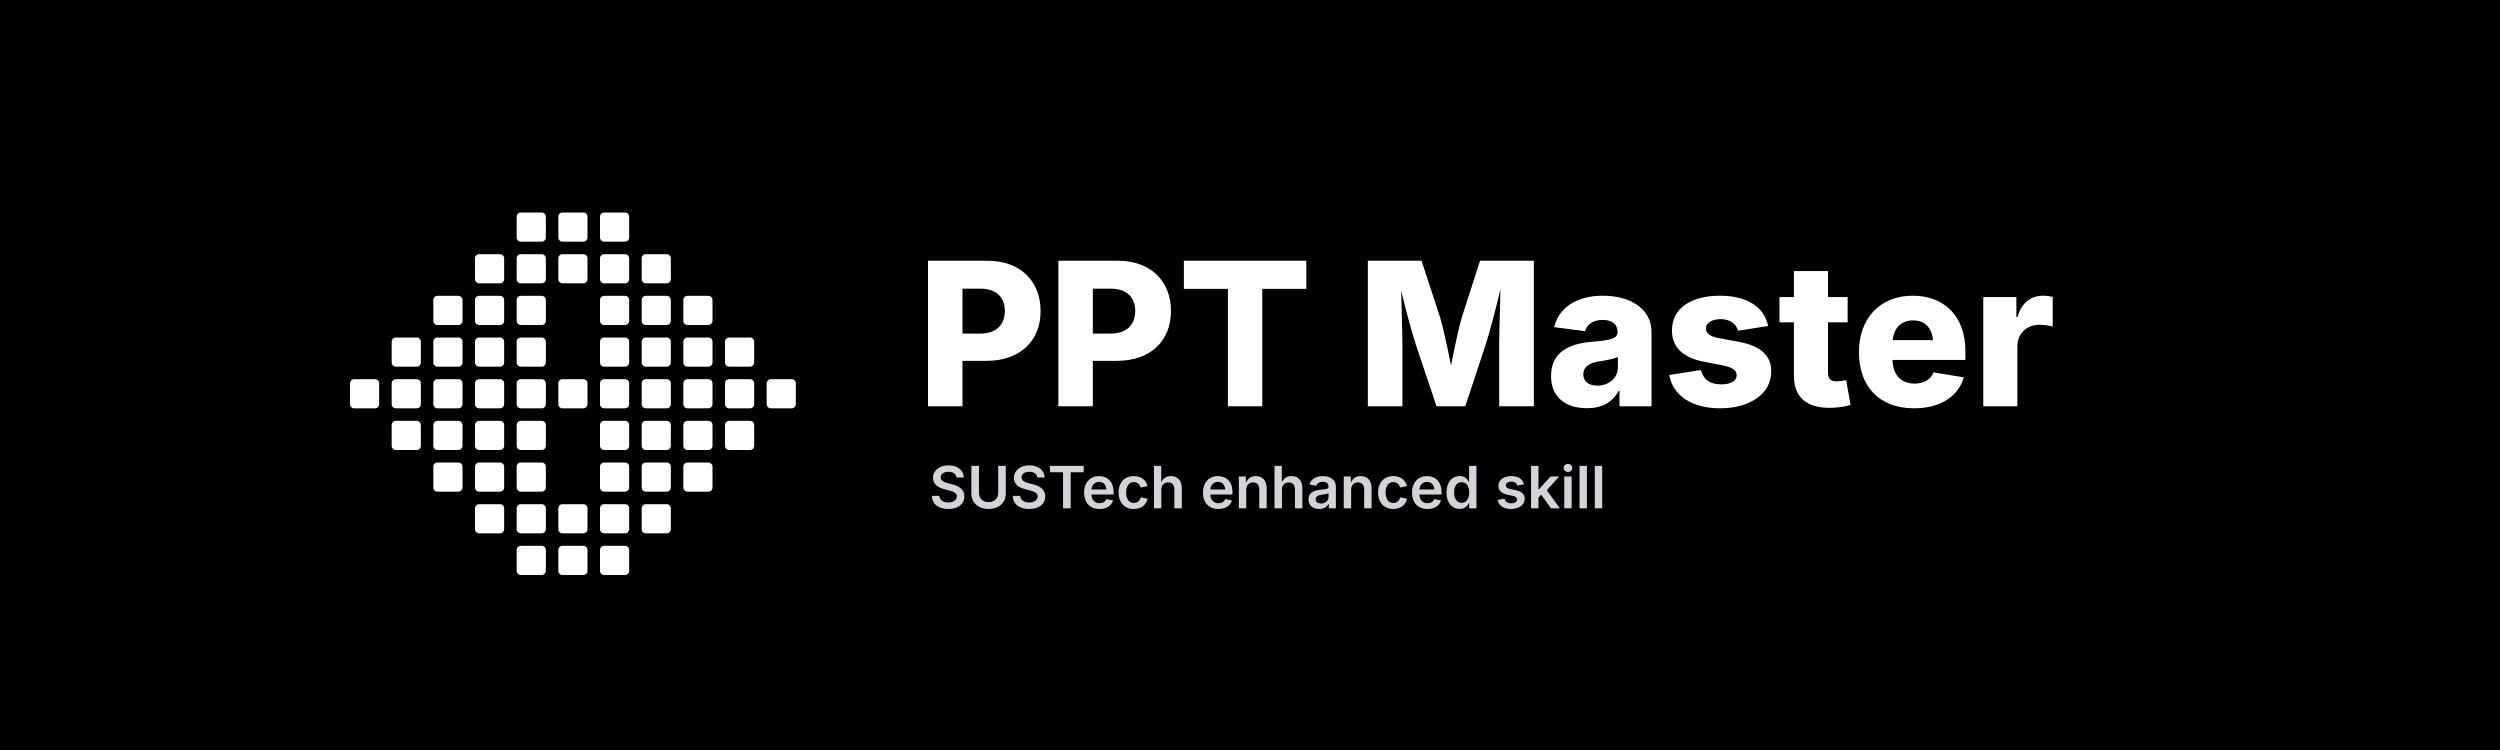
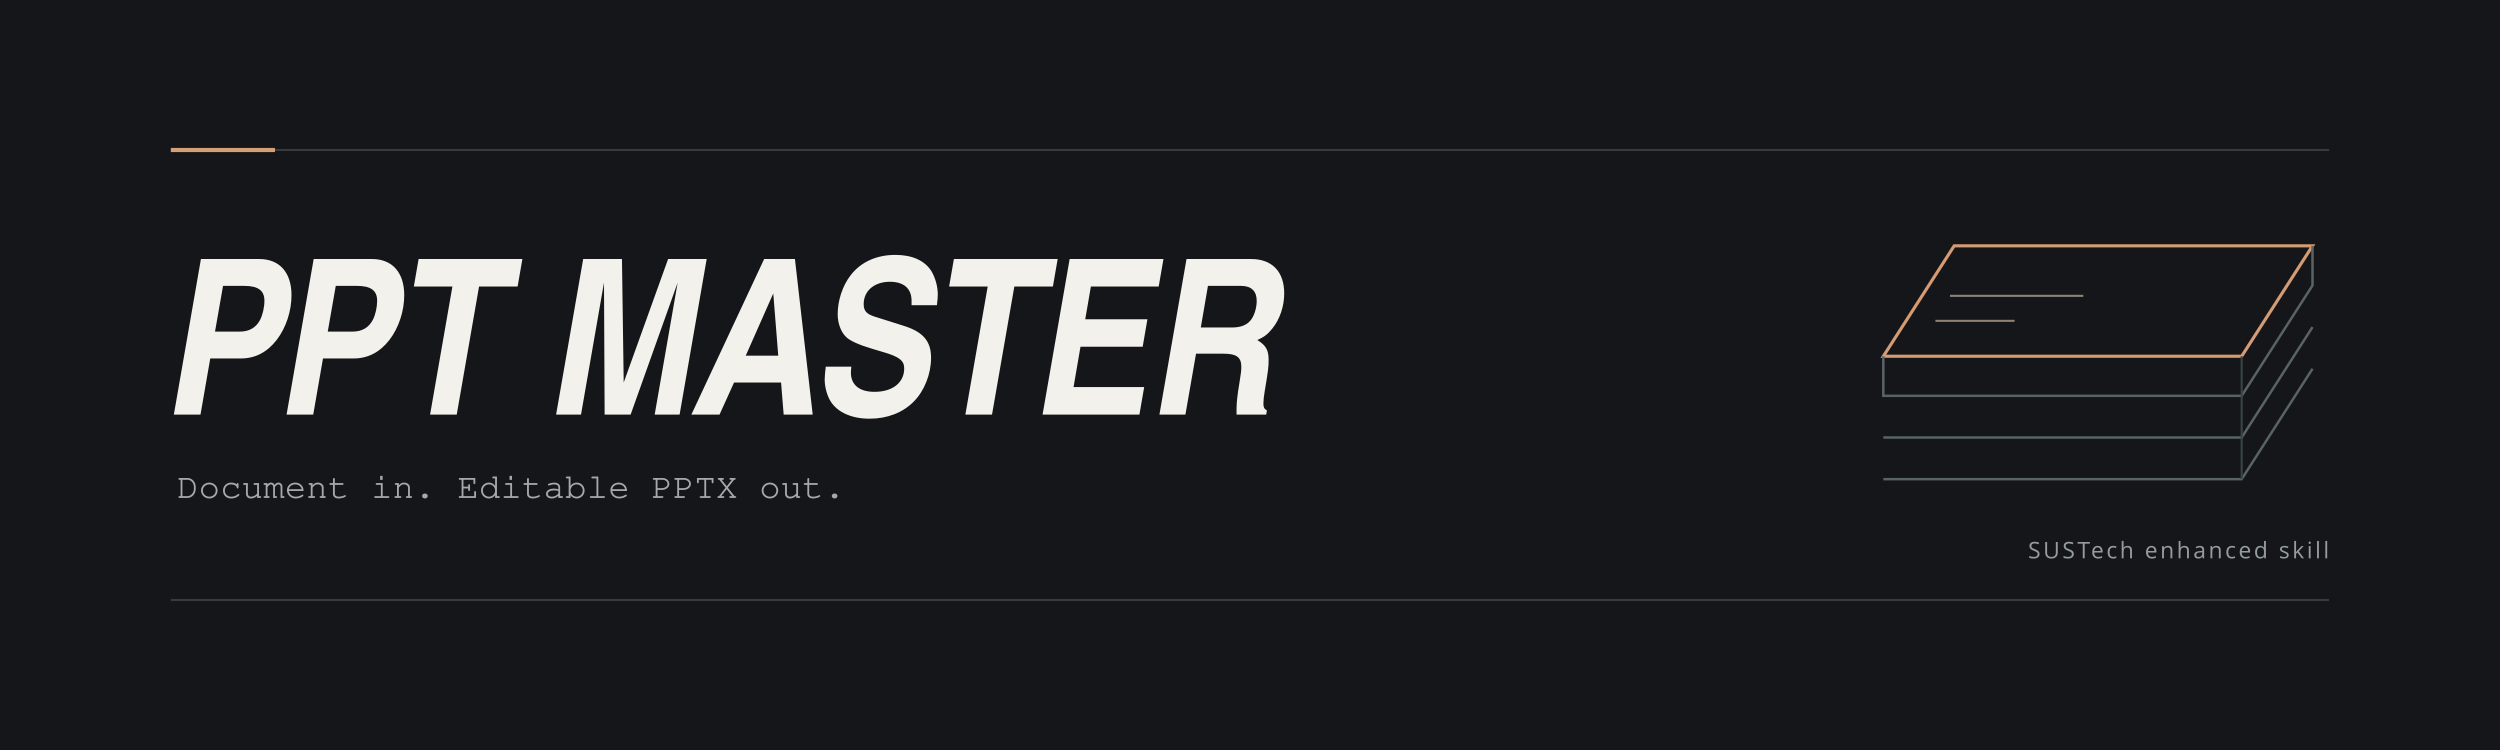
- <svg xmlns="http://www.w3.org/2000/svg" width="1200" height="360" viewBox="0 0 1200 360" role="img" aria-labelledby="title desc">
-   <rect width="1200" height="360" fill="#000" />
-   <g fill="#fff">
-     <rect x="248" y="102" width="14" height="14" rx="2" />
-     <rect x="268" y="102" width="14" height="14" rx="2" />
-     <rect x="288" y="102" width="14" height="14" rx="2" />
-     <rect x="228" y="122" width="14" height="14" rx="2" />
-     <rect x="248" y="122" width="14" height="14" rx="2" />
-     <rect x="268" y="122" width="14" height="14" rx="2" />
-     <rect x="288" y="122" width="14" height="14" rx="2" />
-     <rect x="308" y="122" width="14" height="14" rx="2" />
-     <rect x="208" y="142" width="14" height="14" rx="2" />
-     <rect x="228" y="142" width="14" height="14" rx="2" />
-     <rect x="248" y="142" width="14" height="14" rx="2" />
-     <rect x="288" y="142" width="14" height="14" rx="2" />
-     <rect x="308" y="142" width="14" height="14" rx="2" />
-     <rect x="328" y="142" width="14" height="14" rx="2" />
-     <rect x="188" y="162" width="14" height="14" rx="2" />
-     <rect x="208" y="162" width="14" height="14" rx="2" />
-     <rect x="228" y="162" width="14" height="14" rx="2" />
-     <rect x="248" y="162" width="14" height="14" rx="2" />
-     <rect x="288" y="162" width="14" height="14" rx="2" />
-     <rect x="308" y="162" width="14" height="14" rx="2" />
-     <rect x="328" y="162" width="14" height="14" rx="2" />
-     <rect x="348" y="162" width="14" height="14" rx="2" />
-     <rect x="168" y="182" width="14" height="14" rx="2" />
-     <rect x="188" y="182" width="14" height="14" rx="2" />
-     <rect x="208" y="182" width="14" height="14" rx="2" />
-     <rect x="228" y="182" width="14" height="14" rx="2" />
-     <rect x="248" y="182" width="14" height="14" rx="2" />
-     <rect x="268" y="182" width="14" height="14" rx="2" />
-     <rect x="288" y="182" width="14" height="14" rx="2" />
-     <rect x="308" y="182" width="14" height="14" rx="2" />
-     <rect x="328" y="182" width="14" height="14" rx="2" />
-     <rect x="348" y="182" width="14" height="14" rx="2" />
-     <rect x="368" y="182" width="14" height="14" rx="2" />
-     <rect x="188" y="202" width="14" height="14" rx="2" />
-     <rect x="208" y="202" width="14" height="14" rx="2" />
-     <rect x="228" y="202" width="14" height="14" rx="2" />
-     <rect x="248" y="202" width="14" height="14" rx="2" />
-     <rect x="288" y="202" width="14" height="14" rx="2" />
-     <rect x="308" y="202" width="14" height="14" rx="2" />
-     <rect x="328" y="202" width="14" height="14" rx="2" />
-     <rect x="348" y="202" width="14" height="14" rx="2" />
-     <rect x="208" y="222" width="14" height="14" rx="2" />
-     <rect x="228" y="222" width="14" height="14" rx="2" />
-     <rect x="248" y="222" width="14" height="14" rx="2" />
-     <rect x="288" y="222" width="14" height="14" rx="2" />
-     <rect x="308" y="222" width="14" height="14" rx="2" />
-     <rect x="328" y="222" width="14" height="14" rx="2" />
-     <rect x="228" y="242" width="14" height="14" rx="2" />
-     <rect x="248" y="242" width="14" height="14" rx="2" />
-     <rect x="268" y="242" width="14" height="14" rx="2" />
-     <rect x="288" y="242" width="14" height="14" rx="2" />
-     <rect x="308" y="242" width="14" height="14" rx="2" />
-     <rect x="248" y="262" width="14" height="14" rx="2" />
-     <rect x="268" y="262" width="14" height="14" rx="2" />
-     <rect x="288" y="262" width="14" height="14" rx="2" />
+ <svg xmlns="http://www.w3.org/2000/svg" width="1200" height="360" viewBox="0 0 1200 360" role="img" aria-labelledby="title desc" version="1.1" id="svg6">
+   <defs id="defs6" />
+   <rect width="1200" height="360" fill="#141619" id="rect1" />
+   <path d="M82 72H1118M82 288H1118" stroke="#383B3E" stroke-width="1" id="path1" />
+   <path d="M82 72H132" stroke="#D89E76" stroke-width="2" id="path2" />
+   <path d="m 100.92,172.064 h 14.664 c 6.968,0 12.688,-3.016 17.264,-8.944 4.472,-5.824 7.072,-13.832 7.072,-21.424 0,-10.92 -5.72,-17.368 -15.496,-17.368 H 96.448 L 83.448,199 H 96.24 Z m 2.288,-12.896 3.848,-21.944 h 10.088 c 6.76,0 9.776,2.184 9.776,7.176 0,3.016 -0.832,6.76 -2.08,9.152 -1.976,3.744 -5.2,5.616 -9.776,5.616 z m 51.824,12.896 h 14.664 c 6.968,0 12.688,-3.016 17.264,-8.944 4.472,-5.824 7.072,-13.832 7.072,-21.424 0,-10.92 -5.72,-17.368 -15.496,-17.368 h -27.976 l -13,74.672 h 12.792 z m 2.288,-12.896 3.848,-21.944 h 10.088 c 6.76,0 9.776,2.184 9.776,7.176 0,3.016 -0.832,6.76 -2.08,9.152 -1.976,3.744 -5.2,5.616 -9.776,5.616 z m 72.624,-21.632 h 18.512 l 2.288,-13.208 h -49.816 l -2.288,13.208 h 18.512 L 206.44,199 h 12.792 z m 109.264,-13.208 h -18.512 l -21.32,59.28 -0.832,-59.28 h -18.616 l -13,74.672 h 11.96 l 11.024,-63.336 0.312,63.336 h 12.48 l 22.568,-63.336 -11.024,63.336 h 11.96 z m 13.136,59.28 h 22.568 l 1.248,15.392 h 13.936 l -8.528,-74.672 h -14.768 L 331.856,199 h 13.52 z m 18.824,-42.744 2.392,29.848 h -15.6 z m 25.2,35.152 c -0.312,2.496 -0.52,4.68 -0.52,6.136 0,3.64 1.144,7.8 2.912,10.608 3.328,5.2 10.088,8.216 18.616,8.216 8.528,0 16.016,-2.912 21.216,-8.216 5.096,-5.096 8.32,-13.208 8.32,-21.008 0,-7.904 -3.744,-12.376 -12.896,-15.288 l -14.144,-4.472 c -3.952,-1.248 -5.304,-2.808 -5.304,-6.032 0,-6.344 5.096,-10.712 12.584,-10.712 6.656,0 10.4,3.224 10.4,9.152 v 2.08 h 12.168 c 0.312,-2.184 0.416,-3.952 0.416,-5.304 0,-3.744 -1.248,-8.008 -3.12,-11.128 -3.224,-4.992 -9.152,-7.696 -17.264,-7.696 -9.048,0 -16.64,3.432 -21.528,9.88 -3.848,4.992 -6.136,12.064 -6.136,18.616 0,4.368 1.56,8.528 4.056,10.92 1.768,1.768 6.136,3.744 12.064,5.512 l 6.24,1.872 c 7.384,2.184 9.568,4.056 9.568,7.696 0,6.864 -5.616,11.232 -14.248,11.232 -7.28,0 -11.336,-3.328 -11.336,-9.256 0,-0.728 0.104,-1.664 0.208,-2.808 z m 90.512,-38.48 h 18.512 l 2.288,-13.208 h -49.816 l -2.288,13.208 h 18.512 L 463.377,199 h 12.792 z m 71.584,-13.208 h -45.032 l -13,74.672 h 46.488 l 2.288,-13.208 h -33.904 l 3.328,-19.344 h 29.848 l 2.288,-13.208 h -29.848 l 2.704,-15.704 h 32.552 z M 556.521,199 h 12.48 l 5.096,-29.224 h 13.208 c 6.24,0 8.528,1.664 8.528,6.344 0,1.664 -0.208,3.536 -0.936,7.8 -0.936,5.512 -1.352,9.36 -1.352,12.272 V 199 h 14.248 l 0.312,-1.976 c -1.352,-0.832 -1.664,-1.56 -1.664,-3.328 0,-1.456 0.208,-3.64 0.624,-5.928 1.768,-10.504 1.872,-11.752 1.872,-15.184 0,-4.576 -1.352,-6.864 -5.408,-9.36 3.432,-1.56 4.992,-2.808 7.176,-5.512 3.64,-4.472 5.72,-10.712 5.72,-16.848 0,-10.504 -5.824,-16.536 -15.912,-16.536 h -30.992 z m 19.864,-41.808 3.432,-19.968 h 15.912 c 4.888,0 7.488,2.496 7.488,7.176 0,3.016 -0.936,6.448 -2.392,8.632 -1.872,2.808 -4.888,4.16 -9.464,4.16 z" id="text2" style="font-style:oblique;font-weight:700;font-size:104px;font-family:'Nimbus Sans Narrow';letter-spacing:-0.8;fill:#f2f1eb" aria-label="PPT MASTER" />
+   <path d="M 86.683,238.133 H 86.19 c -0.357,0 -0.544,0.153 -0.544,0.425 0,0.289 0.187,0.442 0.544,0.442 h 3.757 c 2.21,0.017 3.978,-1.887 3.995,-4.318 v -0.935 c -0.017,-2.431 -1.785,-4.335 -3.995,-4.318 H 86.19 c -0.357,0 -0.544,0.136 -0.544,0.425 0,0.289 0.187,0.442 0.544,0.442 h 0.493 z m 0.884,0 v -7.837 h 2.346 c 1.615,-0.119 3.06,1.411 3.145,3.298 v 1.224 c -0.034,1.768 -1.496,3.349 -3.043,3.315 z m 12.951,-6.494 c -2.278,0 -4.029,1.666 -4.029,3.825 0,2.108 1.768,3.808 3.978,3.808 2.21,0 3.961,-1.683 3.961,-3.825 0,-2.091 -1.751,-3.808 -3.91,-3.808 z m -0.102,0.867 c 1.768,0 3.128,1.275 3.128,2.958 0,1.632 -1.36,2.941 -3.077,2.941 -1.717,0 -3.094,-1.309 -3.094,-2.958 0,-1.615 1.36,-2.941 3.043,-2.941 z m 13.206,-0.051 c -0.68,-0.527 -1.581,-0.816 -2.584,-0.816 -2.329,0 -3.995,1.615 -3.995,3.876 0,2.193 1.632,3.757 3.927,3.757 1.139,0 2.261,-0.323 3.162,-0.935 0.51,-0.34 0.765,-0.646 0.765,-0.884 0,-0.221 -0.187,-0.408 -0.408,-0.408 -0.136,0 -0.221,0.034 -0.374,0.187 -0.85,0.782 -1.887,1.173 -3.111,1.173 -1.802,0 -3.077,-1.19 -3.077,-2.907 0,-1.785 1.241,-2.992 3.06,-2.992 1.394,0 2.533,0.646 2.635,1.496 0.034,0.34 0.17,0.476 0.425,0.476 0.289,0 0.442,-0.187 0.442,-0.527 v -1.53 c 0,-0.357 -0.153,-0.544 -0.442,-0.544 -0.289,0 -0.425,0.187 -0.425,0.544 z m 9.806,6.545 h 1.377 c 0.357,0 0.544,-0.153 0.544,-0.442 0,-0.272 -0.187,-0.425 -0.544,-0.425 h -0.493 v -6.256 h -2.057 c -0.391,0 -0.561,0.136 -0.561,0.425 0,0.289 0.187,0.442 0.561,0.442 h 1.173 v 4.216 c -0.918,0.969 -1.904,1.445 -3.009,1.445 -0.816,0 -1.462,-0.612 -1.462,-1.411 v -5.117 h -1.717 c -0.374,0 -0.544,0.136 -0.544,0.425 0,0.289 0.187,0.442 0.544,0.442 h 0.833 v 4.25 c 0,1.377 0.952,2.278 2.363,2.278 1.088,0 2.057,-0.408 2.992,-1.258 z m 4.978,-7.123 h -1.36 c -0.374,0 -0.544,0.136 -0.544,0.425 0,0.289 0.187,0.442 0.544,0.442 h 0.493 v 5.389 h -0.493 c -0.357,0 -0.544,0.153 -0.544,0.425 0,0.272 0.204,0.442 0.527,0.442 h 1.853 c 0.357,0 0.561,-0.153 0.561,-0.425 0,-0.289 -0.187,-0.442 -0.561,-0.442 h -0.476 v -4.335 c 0.612,-0.901 1.122,-1.292 1.7,-1.292 0.527,0 1.003,0.544 1.003,1.139 V 239 h 1.36 c 0.357,0 0.544,-0.153 0.544,-0.442 0,-0.272 -0.187,-0.425 -0.544,-0.425 h -0.493 v -4.335 c 0.612,-0.901 1.105,-1.292 1.666,-1.292 0.561,0 1.037,0.51 1.037,1.088 V 239 h 1.36 c 0.34,0 0.544,-0.153 0.544,-0.442 0,-0.272 -0.187,-0.425 -0.544,-0.425 h -0.493 v -4.607 c 0,-1.037 -0.85,-1.887 -1.887,-1.887 -0.697,0 -1.207,0.289 -1.887,1.105 -0.408,-0.748 -0.952,-1.105 -1.666,-1.105 -0.68,0 -1.173,0.272 -1.7,0.918 z m 17.286,3.808 v -0.136 -0.119 c 0,-2.176 -1.7,-3.791 -3.978,-3.791 -2.244,0 -3.978,1.598 -3.978,3.655 0,2.244 1.853,3.978 4.216,3.978 1.649,0 3.672,-0.816 3.672,-1.462 0,-0.238 -0.187,-0.425 -0.425,-0.425 -0.102,0 -0.17,0.034 -0.306,0.136 -0.68,0.51 -1.904,0.884 -2.924,0.884 -1.768,0 -3.094,-1.088 -3.332,-2.72 z m -7.055,-0.867 c 0.289,-1.394 1.513,-2.312 3.077,-2.312 1.547,0 2.788,0.935 3.06,2.312 z m 11.404,-2.941 h -1.377 c -0.374,0 -0.544,0.136 -0.544,0.425 0,0.289 0.187,0.442 0.544,0.442 h 0.493 v 5.389 h -0.68 c -0.374,0 -0.561,0.153 -0.561,0.425 0,0.289 0.204,0.442 0.561,0.442 h 2.244 c 0.357,0 0.544,-0.153 0.544,-0.442 0,-0.272 -0.187,-0.425 -0.544,-0.425 h -0.68 v -4.097 c 1.037,-1.275 1.462,-1.53 2.499,-1.53 0.612,0 0.935,0.102 1.309,0.408 0.408,0.34 0.612,0.731 0.612,1.19 v 4.029 h -0.476 c -0.374,0 -0.561,0.153 -0.561,0.425 0,0.289 0.204,0.442 0.561,0.442 h 1.853 c 0.34,0 0.544,-0.153 0.544,-0.442 0,-0.272 -0.187,-0.425 -0.544,-0.425 h -0.493 v -4.148 c 0,-1.326 -1.19,-2.346 -2.754,-2.346 -1.037,0 -1.649,0.306 -2.55,1.258 z m 10.673,0 v -1.904 c 0,-0.357 -0.153,-0.527 -0.442,-0.527 -0.289,0 -0.442,0.187 -0.442,0.527 v 1.904 h -1.173 c -0.374,0 -0.561,0.136 -0.561,0.425 0,0.289 0.187,0.442 0.561,0.442 h 1.173 v 4.386 c 0,1.292 1.071,2.142 2.737,2.142 0.799,0 1.751,-0.187 2.567,-0.493 0.629,-0.238 0.901,-0.459 0.901,-0.714 0,-0.238 -0.187,-0.425 -0.425,-0.425 -0.085,0 -0.153,0.017 -0.306,0.119 -0.663,0.374 -1.836,0.646 -2.771,0.646 -1.122,0 -1.819,-0.51 -1.819,-1.309 v -4.352 h 3.638 c 0.374,0 0.561,-0.153 0.561,-0.442 0,-0.289 -0.187,-0.425 -0.561,-0.425 z m 22.978,0 h -2.805 c -0.374,0 -0.544,0.136 -0.544,0.425 0,0.289 0.187,0.442 0.544,0.442 h 1.921 v 5.389 h -2.635 c -0.357,0 -0.544,0.153 -0.544,0.425 0,0.289 0.187,0.442 0.544,0.442 h 6.154 c 0.357,0 0.561,-0.153 0.561,-0.442 0,-0.272 -0.187,-0.425 -0.561,-0.425 h -2.635 z m -0.034,-3.451 h -1.19 v 1.921 h 1.19 z m 7.783,3.451 h -1.377 c -0.374,0 -0.544,0.136 -0.544,0.425 0,0.289 0.187,0.442 0.544,0.442 h 0.493 v 5.389 h -0.68 c -0.374,0 -0.561,0.153 -0.561,0.425 0,0.289 0.204,0.442 0.561,0.442 h 2.244 c 0.357,0 0.544,-0.153 0.544,-0.442 0,-0.272 -0.187,-0.425 -0.544,-0.425 h -0.68 v -4.097 c 1.037,-1.275 1.462,-1.53 2.499,-1.53 0.612,0 0.935,0.102 1.309,0.408 0.408,0.34 0.612,0.731 0.612,1.19 v 4.029 h -0.476 c -0.374,0 -0.561,0.153 -0.561,0.425 0,0.289 0.204,0.442 0.561,0.442 h 1.853 c 0.34,0 0.544,-0.153 0.544,-0.442 0,-0.272 -0.187,-0.425 -0.544,-0.425 h -0.493 v -4.148 c 0,-1.326 -1.19,-2.346 -2.754,-2.346 -1.037,0 -1.649,0.306 -2.55,1.258 z m 12.424,5.015 c -0.714,0 -1.258,0.51 -1.258,1.173 0,0.663 0.544,1.19 1.258,1.19 h 0.187 c 0.714,0 1.258,-0.51 1.258,-1.19 0,-0.663 -0.544,-1.173 -1.258,-1.173 z m 18.592,-2.414 h 2.278 v 0.663 c 0,0.34 0.153,0.527 0.442,0.527 0.289,0 0.442,-0.17 0.442,-0.527 v -2.193 c 0,-0.357 -0.153,-0.544 -0.442,-0.544 -0.289,0 -0.442,0.187 -0.442,0.544 v 0.663 h -2.278 v -3.315 h 4.794 v 1.547 c 0,0.357 0.153,0.544 0.442,0.544 0.289,0 0.442,-0.187 0.442,-0.544 v -2.414 h -7.395 c -0.357,0 -0.544,0.136 -0.544,0.425 0,0.289 0.187,0.442 0.544,0.442 h 0.833 v 7.837 h -0.833 c -0.357,0 -0.544,0.153 -0.544,0.425 0,0.289 0.187,0.442 0.544,0.442 h 7.752 v -2.754 c 0,-0.357 -0.153,-0.544 -0.442,-0.544 -0.289,0 -0.442,0.187 -0.442,0.544 v 1.887 h -5.151 z m 16.079,-5.729 h -1.717 c -0.357,0 -0.544,0.153 -0.544,0.425 0,0.289 0.187,0.442 0.544,0.442 h 0.833 v 3.57 c -0.765,-1.02 -1.785,-1.547 -2.992,-1.547 -2.091,0 -3.774,1.7 -3.774,3.808 0,2.108 1.683,3.825 3.757,3.825 1.207,0 2.261,-0.544 3.009,-1.547 V 239 h 1.717 c 0.357,0 0.544,-0.153 0.544,-0.442 0,-0.272 -0.187,-0.425 -0.544,-0.425 h -0.833 z m -3.859,3.757 c 1.683,0 2.975,1.275 2.975,2.958 0,1.632 -1.309,2.941 -2.941,2.941 -1.649,0 -2.941,-1.309 -2.941,-2.958 0,-1.632 1.292,-2.941 2.907,-2.941 z m 11.115,-0.629 h -2.805 c -0.374,0 -0.544,0.136 -0.544,0.425 0,0.289 0.187,0.442 0.544,0.442 h 1.921 v 5.389 h -2.635 c -0.357,0 -0.544,0.153 -0.544,0.425 0,0.289 0.187,0.442 0.544,0.442 h 6.154 c 0.357,0 0.561,-0.153 0.561,-0.442 0,-0.272 -0.187,-0.425 -0.561,-0.425 h -2.635 z m -0.034,-3.451 h -1.19 v 1.921 h 1.19 z m 8.106,3.451 v -1.904 c 0,-0.357 -0.153,-0.527 -0.442,-0.527 -0.289,0 -0.442,0.187 -0.442,0.527 v 1.904 h -1.173 c -0.374,0 -0.561,0.136 -0.561,0.425 0,0.289 0.187,0.442 0.561,0.442 h 1.173 v 4.386 c 0,1.292 1.071,2.142 2.737,2.142 0.799,0 1.751,-0.187 2.567,-0.493 0.629,-0.238 0.901,-0.459 0.901,-0.714 0,-0.238 -0.187,-0.425 -0.425,-0.425 -0.085,0 -0.153,0.017 -0.306,0.119 -0.663,0.374 -1.836,0.646 -2.771,0.646 -1.122,0 -1.819,-0.51 -1.819,-1.309 v -4.352 h 3.638 c 0.374,0 0.561,-0.153 0.561,-0.442 0,-0.289 -0.187,-0.425 -0.561,-0.425 z m 14.124,7.123 h 1.717 c 0.357,0 0.544,-0.153 0.544,-0.442 0,-0.272 -0.187,-0.425 -0.544,-0.425 h -0.833 v -4.352 c 0,-1.241 -1.207,-2.142 -2.839,-2.142 -0.646,0 -1.751,0.221 -2.686,0.544 -0.238,0.085 -0.357,0.221 -0.357,0.425 0,0.238 0.187,0.425 0.408,0.425 0.085,0 0.136,-0.017 0.357,-0.085 0.969,-0.306 1.683,-0.442 2.227,-0.442 1.19,0 2.006,0.51 2.006,1.275 v 1.054 c -1.02,-0.255 -1.445,-0.306 -2.21,-0.306 -2.21,0 -3.689,1.02 -3.689,2.533 0,1.309 1.105,2.21 2.737,2.21 1.173,0 2.108,-0.374 3.162,-1.275 z m 0,-2.006 c -1.105,1.02 -1.989,1.411 -3.162,1.411 -1.139,0 -1.853,-0.527 -1.853,-1.343 0,-0.986 1.19,-1.666 2.89,-1.666 0.748,0 1.564,0.085 2.125,0.221 z m 5.862,-8.245 h -1.717 c -0.357,0 -0.544,0.153 -0.544,0.425 0,0.289 0.187,0.442 0.544,0.442 h 0.833 v 8.517 h -0.833 c -0.357,0 -0.544,0.153 -0.544,0.425 0,0.289 0.187,0.442 0.544,0.442 h 1.717 v -1.275 c 0.816,1.054 1.768,1.547 2.975,1.547 2.091,0 3.774,-1.717 3.774,-3.842 0,-2.125 -1.666,-3.791 -3.774,-3.791 -1.19,0 -2.21,0.527 -2.975,1.53 z m 2.89,3.757 c 1.683,0 2.975,1.292 2.975,2.958 0,1.632 -1.309,2.941 -2.941,2.941 -1.615,0 -2.924,-1.309 -2.924,-2.958 0,-1.615 1.292,-2.941 2.89,-2.941 z m 10.452,-3.757 h -2.771 c -0.374,0 -0.561,0.153 -0.561,0.425 0,0.289 0.187,0.442 0.561,0.442 h 1.887 v 8.517 h -2.635 c -0.357,0 -0.544,0.153 -0.544,0.425 0,0.289 0.187,0.442 0.544,0.442 h 6.154 c 0.357,0 0.561,-0.153 0.561,-0.442 0,-0.272 -0.187,-0.425 -0.561,-0.425 h -2.635 z m 13.75,6.936 v -0.136 -0.119 c 0,-2.176 -1.7,-3.791 -3.978,-3.791 -2.244,0 -3.978,1.598 -3.978,3.655 0,2.244 1.853,3.978 4.216,3.978 1.649,0 3.672,-0.816 3.672,-1.462 0,-0.238 -0.187,-0.425 -0.425,-0.425 -0.102,0 -0.17,0.034 -0.306,0.136 -0.68,0.51 -1.904,0.884 -2.924,0.884 -1.768,0 -3.094,-1.088 -3.332,-2.72 z m -7.055,-0.867 c 0.289,-1.394 1.513,-2.312 3.077,-2.312 1.547,0 2.788,0.935 3.06,2.312 z m 21.72,0.34 h 2.142 c 1.972,0 3.536,-1.275 3.536,-2.89 0,-1.598 -1.445,-2.839 -3.298,-2.839 h -4.097 c -0.357,0 -0.544,0.136 -0.544,0.425 0,0.289 0.187,0.442 0.544,0.442 h 0.833 v 7.837 h -0.833 c -0.357,0 -0.544,0.153 -0.544,0.425 0,0.289 0.187,0.442 0.544,0.442 h 3.978 c 0.357,0 0.561,-0.153 0.561,-0.442 0,-0.272 -0.187,-0.425 -0.561,-0.425 h -2.261 z m 0,-0.867 v -3.995 h 2.431 c 1.309,0 2.363,0.884 2.363,1.972 0,1.105 -1.173,2.023 -2.601,2.023 z m 10.35,0.867 h 2.142 c 1.972,0 3.536,-1.275 3.536,-2.89 0,-1.598 -1.445,-2.839 -3.298,-2.839 h -4.097 c -0.357,0 -0.544,0.136 -0.544,0.425 0,0.289 0.187,0.442 0.544,0.442 h 0.833 v 7.837 h -0.833 c -0.357,0 -0.544,0.153 -0.544,0.425 0,0.289 0.187,0.442 0.544,0.442 h 3.978 c 0.357,0 0.561,-0.153 0.561,-0.442 0,-0.272 -0.187,-0.425 -0.561,-0.425 h -2.261 z m 0,-0.867 v -3.995 h 2.431 c 1.309,0 2.363,0.884 2.363,1.972 0,1.105 -1.173,2.023 -2.601,2.023 z m 13.002,3.842 v -7.837 h 2.635 v 1.122 c 0,0.323 0.187,0.561 0.459,0.561 0.289,0 0.425,-0.17 0.425,-0.561 v -1.989 h -7.939 v 1.989 c 0,0.374 0.153,0.561 0.442,0.561 0.289,0 0.442,-0.187 0.442,-0.561 v -1.122 h 2.652 v 7.837 h -1.683 c -0.374,0 -0.561,0.153 -0.561,0.425 0,0.289 0.204,0.442 0.561,0.442 h 4.25 c 0.357,0 0.561,-0.153 0.561,-0.442 0,-0.272 -0.187,-0.425 -0.561,-0.425 z m 10.435,-4.029 2.975,-3.808 h 0.204 c 0.357,0 0.561,-0.153 0.561,-0.442 0,-0.289 -0.187,-0.425 -0.561,-0.425 h -1.887 c -0.357,0 -0.544,0.136 -0.544,0.425 0,0.289 0.187,0.442 0.544,0.442 h 0.595 l -2.431,3.111 -2.448,-3.111 h 0.544 c 0.357,0 0.544,-0.153 0.544,-0.442 0,-0.289 -0.187,-0.425 -0.544,-0.425 h -1.87 c -0.357,0 -0.544,0.153 -0.544,0.425 0,0.289 0.204,0.442 0.544,0.442 h 0.204 l 2.992,3.808 -3.128,4.029 h -0.255 c -0.357,0 -0.544,0.153 -0.544,0.425 0,0.289 0.204,0.442 0.544,0.442 h 2.227 c 0.357,0 0.561,-0.153 0.561,-0.442 0,-0.272 -0.187,-0.425 -0.561,-0.425 h -0.901 l 2.601,-3.332 2.618,3.332 h -0.85 c -0.374,0 -0.561,0.153 -0.561,0.425 0,0.289 0.204,0.442 0.561,0.442 h 2.227 c 0.357,0 0.561,-0.153 0.561,-0.442 0,-0.272 -0.187,-0.425 -0.561,-0.425 h -0.238 z m 20.224,-2.465 c -2.278,0 -4.029,1.666 -4.029,3.825 0,2.108 1.768,3.808 3.978,3.808 2.21,0 3.961,-1.683 3.961,-3.825 0,-2.091 -1.751,-3.808 -3.91,-3.808 z m -0.102,0.867 c 1.768,0 3.128,1.275 3.128,2.958 0,1.632 -1.36,2.941 -3.077,2.941 -1.717,0 -3.094,-1.309 -3.094,-2.958 0,-1.615 1.36,-2.941 3.043,-2.941 z M 382.178,239 h 1.377 c 0.357,0 0.544,-0.153 0.544,-0.442 0,-0.272 -0.187,-0.425 -0.544,-0.425 h -0.493 v -6.256 h -2.057 c -0.391,0 -0.561,0.136 -0.561,0.425 0,0.289 0.187,0.442 0.561,0.442 h 1.173 v 4.216 c -0.918,0.969 -1.904,1.445 -3.009,1.445 -0.816,0 -1.462,-0.612 -1.462,-1.411 v -5.117 h -1.717 c -0.374,0 -0.544,0.136 -0.544,0.425 0,0.289 0.187,0.442 0.544,0.442 h 0.833 v 4.25 c 0,1.377 0.952,2.278 2.363,2.278 1.088,0 2.057,-0.408 2.992,-1.258 z m 6.236,-7.123 v -1.904 c 0,-0.357 -0.153,-0.527 -0.442,-0.527 -0.289,0 -0.442,0.187 -0.442,0.527 v 1.904 h -1.173 c -0.374,0 -0.561,0.136 -0.561,0.425 0,0.289 0.187,0.442 0.561,0.442 h 1.173 v 4.386 c 0,1.292 1.071,2.142 2.737,2.142 0.799,0 1.751,-0.187 2.567,-0.493 0.629,-0.238 0.901,-0.459 0.901,-0.714 0,-0.238 -0.187,-0.425 -0.425,-0.425 -0.085,0 -0.153,0.017 -0.306,0.119 -0.663,0.374 -1.836,0.646 -2.771,0.646 -1.122,0 -1.819,-0.51 -1.819,-1.309 v -4.352 h 3.638 c 0.374,0 0.561,-0.153 0.561,-0.442 0,-0.289 -0.187,-0.425 -0.561,-0.425 z m 12.101,5.015 c -0.714,0 -1.258,0.51 -1.258,1.173 0,0.663 0.544,1.19 1.258,1.19 h 0.187 c 0.714,0 1.258,-0.51 1.258,-1.19 0,-0.663 -0.544,-1.173 -1.258,-1.173 z" id="text3" style="font-size:17px;font-family:'Nimbus Mono PS';letter-spacing:0.15;fill:#a4aaa9" aria-label="Document in. Editable PPTX out." />
+   <g fill="none" stroke-linejoin="miter" id="g6">
+     <path d="M904 171L938 118H1110L1076 171Z" stroke="#D69B70" stroke-width="1.5" id="path3" />
+     <path d="M904 171V190L1076 190L1110 137V118M904 210L1076 210L1110 157M904 230L1076 230L1110 177" stroke="#596365" stroke-width="1.2" id="path4" />
+     <path d="M936 142H1000M929 154H967" stroke="#8E8273" stroke-width="1" id="path5" />
+     <path d="M1076 171V230" stroke="#394446" stroke-width="1" id="path6" />
  </g>
-   <text x="440" y="195" fill="#fff" font-family="Inter, Arial, Helvetica, sans-serif" font-size="96" font-weight="800">PPT Master</text>
-   <text x="446" y="244" fill="#d4d4d8" font-family="Inter, Arial, Helvetica, sans-serif" font-size="28" font-weight="600">SUSTech enhanced skill</text>
+   <path d="m 978.976,265.911 q 0,1.037 -0.752,1.617 -0.752,0.58 -2.041,0.58 -1.396,0 -2.148,-0.36 v -0.881 q 0.483,0.204 1.053,0.322 0.569,0.118 1.128,0.118 0.913,0 1.375,-0.344 0.462,-0.349 0.462,-0.967 0,-0.408 -0.167,-0.666 -0.161,-0.263 -0.548,-0.483 -0.381,-0.22 -1.166,-0.5 -1.096,-0.392 -1.568,-0.929 -0.467,-0.537 -0.467,-1.402 0,-0.908 0.682,-1.445 0.682,-0.537 1.805,-0.537 1.171,0 2.154,0.43 l -0.285,0.795 q -0.972,-0.408 -1.891,-0.408 -0.725,0 -1.133,0.312 -0.408,0.312 -0.408,0.865 0,0.408 0.15,0.671 0.15,0.258 0.505,0.478 0.36,0.215 1.096,0.478 1.235,0.44 1.697,0.945 0.467,0.505 0.467,1.311 z m 8.736,-5.763 v 5.081 q 0,1.343 -0.811,2.111 -0.811,0.768 -2.229,0.768 -1.418,0 -2.197,-0.773 -0.773,-0.773 -0.773,-2.127 v -5.06 h 0.913 v 5.124 q 0,0.983 0.537,1.509 0.537,0.526 1.579,0.526 0.994,0 1.531,-0.526 0.537,-0.532 0.537,-1.52 v -5.113 z m 7.71,5.763 q 0,1.037 -0.752,1.617 -0.752,0.58 -2.041,0.58 -1.396,0 -2.148,-0.36 v -0.881 q 0.483,0.204 1.053,0.322 0.569,0.118 1.128,0.118 0.913,0 1.375,-0.344 0.462,-0.349 0.462,-0.967 0,-0.408 -0.167,-0.666 -0.161,-0.263 -0.548,-0.483 -0.381,-0.22 -1.166,-0.5 -1.096,-0.392 -1.568,-0.929 -0.467,-0.537 -0.467,-1.402 0,-0.908 0.682,-1.445 0.682,-0.537 1.805,-0.537 1.171,0 2.154,0.43 l -0.285,0.795 q -0.972,-0.408 -1.891,-0.408 -0.725,0 -1.133,0.312 -0.408,0.312 -0.408,0.865 0,0.408 0.15,0.671 0.15,0.258 0.505,0.478 0.36,0.215 1.096,0.478 1.235,0.44 1.697,0.945 0.467,0.505 0.467,1.311 z M 1000.644,268 h -0.913 v -7.042 h -2.487 v -0.811 h 5.887 v 0.811 h -2.487 z m 6.453,0.107 q -1.305,0 -2.062,-0.795 -0.752,-0.795 -0.752,-2.208 0,-1.423 0.698,-2.261 0.704,-0.838 1.885,-0.838 1.107,0 1.751,0.73 0.644,0.725 0.644,1.917 v 0.564 h -4.055 q 0.027,1.037 0.521,1.574 0.5,0.537 1.402,0.537 0.951,0 1.88,-0.397 v 0.795 q -0.473,0.204 -0.897,0.29 -0.419,0.091 -1.015,0.091 z m -0.242,-5.355 q -0.709,0 -1.133,0.462 -0.419,0.462 -0.494,1.278 h 3.078 q 0,-0.843 -0.376,-1.289 -0.376,-0.451 -1.074,-0.451 z m 7.479,5.355 q -1.278,0 -1.982,-0.784 -0.698,-0.79 -0.698,-2.229 0,-1.477 0.709,-2.283 0.714,-0.806 2.03,-0.806 0.424,0 0.849,0.091 0.424,0.091 0.666,0.215 l -0.274,0.757 q -0.295,-0.118 -0.644,-0.193 -0.349,-0.081 -0.618,-0.081 -1.794,0 -1.794,2.288 0,1.085 0.435,1.665 0.44,0.58 1.3,0.58 0.736,0 1.509,-0.317 v 0.79 q -0.591,0.306 -1.488,0.306 z M 1022.447,268 v -3.808 q 0,-0.72 -0.328,-1.074 -0.328,-0.354 -1.026,-0.354 -0.929,0 -1.359,0.505 -0.424,0.505 -0.424,1.654 V 268 h -0.892 v -8.357 h 0.892 v 2.53 q 0,0.457 -0.043,0.757 h 0.054 q 0.263,-0.424 0.747,-0.666 0.489,-0.247 1.112,-0.247 1.08,0 1.617,0.516 0.542,0.51 0.542,1.627 V 268 Z m 10.467,0.107 q -1.305,0 -2.062,-0.795 -0.752,-0.795 -0.752,-2.208 0,-1.423 0.698,-2.261 0.704,-0.838 1.885,-0.838 1.106,0 1.751,0.73 0.644,0.725 0.644,1.917 v 0.564 h -4.055 q 0.027,1.037 0.521,1.574 0.499,0.537 1.402,0.537 0.951,0 1.88,-0.397 v 0.795 q -0.473,0.204 -0.897,0.29 -0.419,0.091 -1.015,0.091 z m -0.242,-5.355 q -0.709,0 -1.133,0.462 -0.419,0.462 -0.494,1.278 h 3.078 q 0,-0.843 -0.376,-1.289 -0.376,-0.451 -1.074,-0.451 z M 1041.827,268 v -3.808 q 0,-0.72 -0.328,-1.074 -0.328,-0.354 -1.026,-0.354 -0.924,0 -1.353,0.5 -0.43,0.5 -0.43,1.649 V 268 h -0.892 v -5.887 h 0.725 l 0.145,0.806 h 0.043 q 0.274,-0.435 0.768,-0.671 0.494,-0.242 1.101,-0.242 1.063,0 1.601,0.516 0.537,0.51 0.537,1.638 V 268 Z m 7.952,0 v -3.808 q 0,-0.72 -0.328,-1.074 -0.328,-0.354 -1.026,-0.354 -0.929,0 -1.359,0.505 -0.424,0.505 -0.424,1.654 V 268 h -0.892 v -8.357 h 0.892 v 2.53 q 0,0.457 -0.043,0.757 h 0.054 q 0.263,-0.424 0.747,-0.666 0.489,-0.247 1.112,-0.247 1.08,0 1.617,0.516 0.542,0.51 0.542,1.627 V 268 Z m 7.543,0 -0.177,-0.838 h -0.043 q -0.441,0.553 -0.881,0.752 -0.435,0.193 -1.09,0.193 -0.875,0 -1.375,-0.451 -0.494,-0.451 -0.494,-1.284 0,-1.783 2.852,-1.869 l 0.999,-0.032 v -0.365 q 0,-0.693 -0.301,-1.021 -0.295,-0.333 -0.951,-0.333 -0.736,0 -1.665,0.451 l -0.274,-0.682 q 0.435,-0.236 0.951,-0.371 0.521,-0.134 1.042,-0.134 1.053,0 1.558,0.467 0.51,0.467 0.51,1.499 V 268 Z m -2.014,-0.628 q 0.833,0 1.305,-0.457 0.478,-0.457 0.478,-1.278 v -0.532 l -0.892,0.038 q -1.063,0.038 -1.536,0.333 -0.467,0.29 -0.467,0.908 0,0.483 0.29,0.736 0.295,0.252 0.822,0.252 z M 1065.048,268 v -3.808 q 0,-0.72 -0.328,-1.074 -0.328,-0.354 -1.026,-0.354 -0.924,0 -1.353,0.5 -0.43,0.5 -0.43,1.649 V 268 h -0.892 v -5.887 h 0.725 l 0.145,0.806 h 0.043 q 0.274,-0.435 0.768,-0.671 0.494,-0.242 1.101,-0.242 1.063,0 1.601,0.516 0.537,0.51 0.537,1.638 V 268 Z m 6.276,0.107 q -1.278,0 -1.982,-0.784 -0.698,-0.79 -0.698,-2.229 0,-1.477 0.709,-2.283 0.714,-0.806 2.03,-0.806 0.424,0 0.849,0.091 0.424,0.091 0.666,0.215 l -0.274,0.757 q -0.295,-0.118 -0.644,-0.193 -0.349,-0.081 -0.618,-0.081 -1.794,0 -1.794,2.288 0,1.085 0.435,1.665 0.441,0.58 1.3,0.58 0.736,0 1.509,-0.317 v 0.79 q -0.591,0.306 -1.488,0.306 z m 6.571,0 q -1.305,0 -2.062,-0.795 -0.752,-0.795 -0.752,-2.208 0,-1.423 0.698,-2.261 0.704,-0.838 1.885,-0.838 1.106,0 1.751,0.73 0.644,0.725 0.644,1.917 v 0.564 h -4.055 q 0.027,1.037 0.521,1.574 0.499,0.537 1.402,0.537 0.951,0 1.88,-0.397 v 0.795 q -0.473,0.204 -0.897,0.29 -0.419,0.091 -1.015,0.091 z m -0.242,-5.355 q -0.709,0 -1.133,0.462 -0.419,0.462 -0.494,1.278 h 3.078 q 0,-0.843 -0.376,-1.289 -0.376,-0.451 -1.074,-0.451 z m 9.133,4.458 h -0.048 q -0.618,0.897 -1.848,0.897 -1.155,0 -1.799,-0.79 -0.639,-0.79 -0.639,-2.245 0,-1.456 0.644,-2.261 0.644,-0.806 1.794,-0.806 1.198,0 1.837,0.87 h 0.07 l -0.038,-0.424 -0.022,-0.414 v -2.396 h 0.892 V 268 h -0.725 z m -1.783,0.15 q 0.913,0 1.321,-0.494 0.414,-0.5 0.414,-1.606 v -0.188 q 0,-1.251 -0.419,-1.783 -0.414,-0.537 -1.327,-0.537 -0.784,0 -1.203,0.612 -0.414,0.607 -0.414,1.719 0,1.128 0.414,1.703 0.413,0.575 1.214,0.575 z m 13.572,-0.967 q 0,0.822 -0.612,1.268 -0.612,0.446 -1.719,0.446 -1.171,0 -1.826,-0.371 v -0.827 q 0.424,0.215 0.908,0.338 0.489,0.124 0.94,0.124 0.698,0 1.074,-0.22 0.376,-0.226 0.376,-0.682 0,-0.344 -0.301,-0.585 -0.295,-0.247 -1.16,-0.58 -0.822,-0.306 -1.171,-0.532 -0.344,-0.231 -0.516,-0.521 -0.167,-0.29 -0.167,-0.693 0,-0.72 0.585,-1.133 0.586,-0.419 1.606,-0.419 0.951,0 1.858,0.387 l -0.317,0.725 q -0.886,-0.365 -1.606,-0.365 -0.634,0 -0.956,0.199 -0.322,0.199 -0.322,0.548 0,0.236 0.118,0.403 0.123,0.167 0.392,0.317 0.269,0.15 1.031,0.435 1.047,0.381 1.413,0.768 0.371,0.387 0.371,0.972 z m 3.531,-1.407 q 0.231,-0.328 0.704,-0.859 l 1.901,-2.014 h 1.058 l -2.385,2.508 2.551,3.378 h -1.08 l -2.079,-2.782 -0.671,0.58 V 268 h -0.881 v -8.357 h 0.881 v 4.431 q 0,0.295 -0.043,0.913 z M 1109.09,268 h -0.892 v -5.887 h 0.892 z m -0.967,-7.482 q 0,-0.306 0.15,-0.446 0.15,-0.145 0.376,-0.145 0.215,0 0.371,0.145 0.156,0.145 0.156,0.446 0,0.301 -0.156,0.451 -0.156,0.145 -0.371,0.145 -0.226,0 -0.376,-0.145 -0.15,-0.15 -0.15,-0.451 z M 1113.072,268 h -0.892 v -8.357 h 0.892 z m 3.982,0 h -0.892 v -8.357 h 0.892 z" id="text6" style="font-size:11px;font-family:'Open Sans', Arial, sans-serif;letter-spacing:1.2;text-anchor:end;fill:#959d9b" aria-label="SUSTech enhanced skill" />
</svg>
